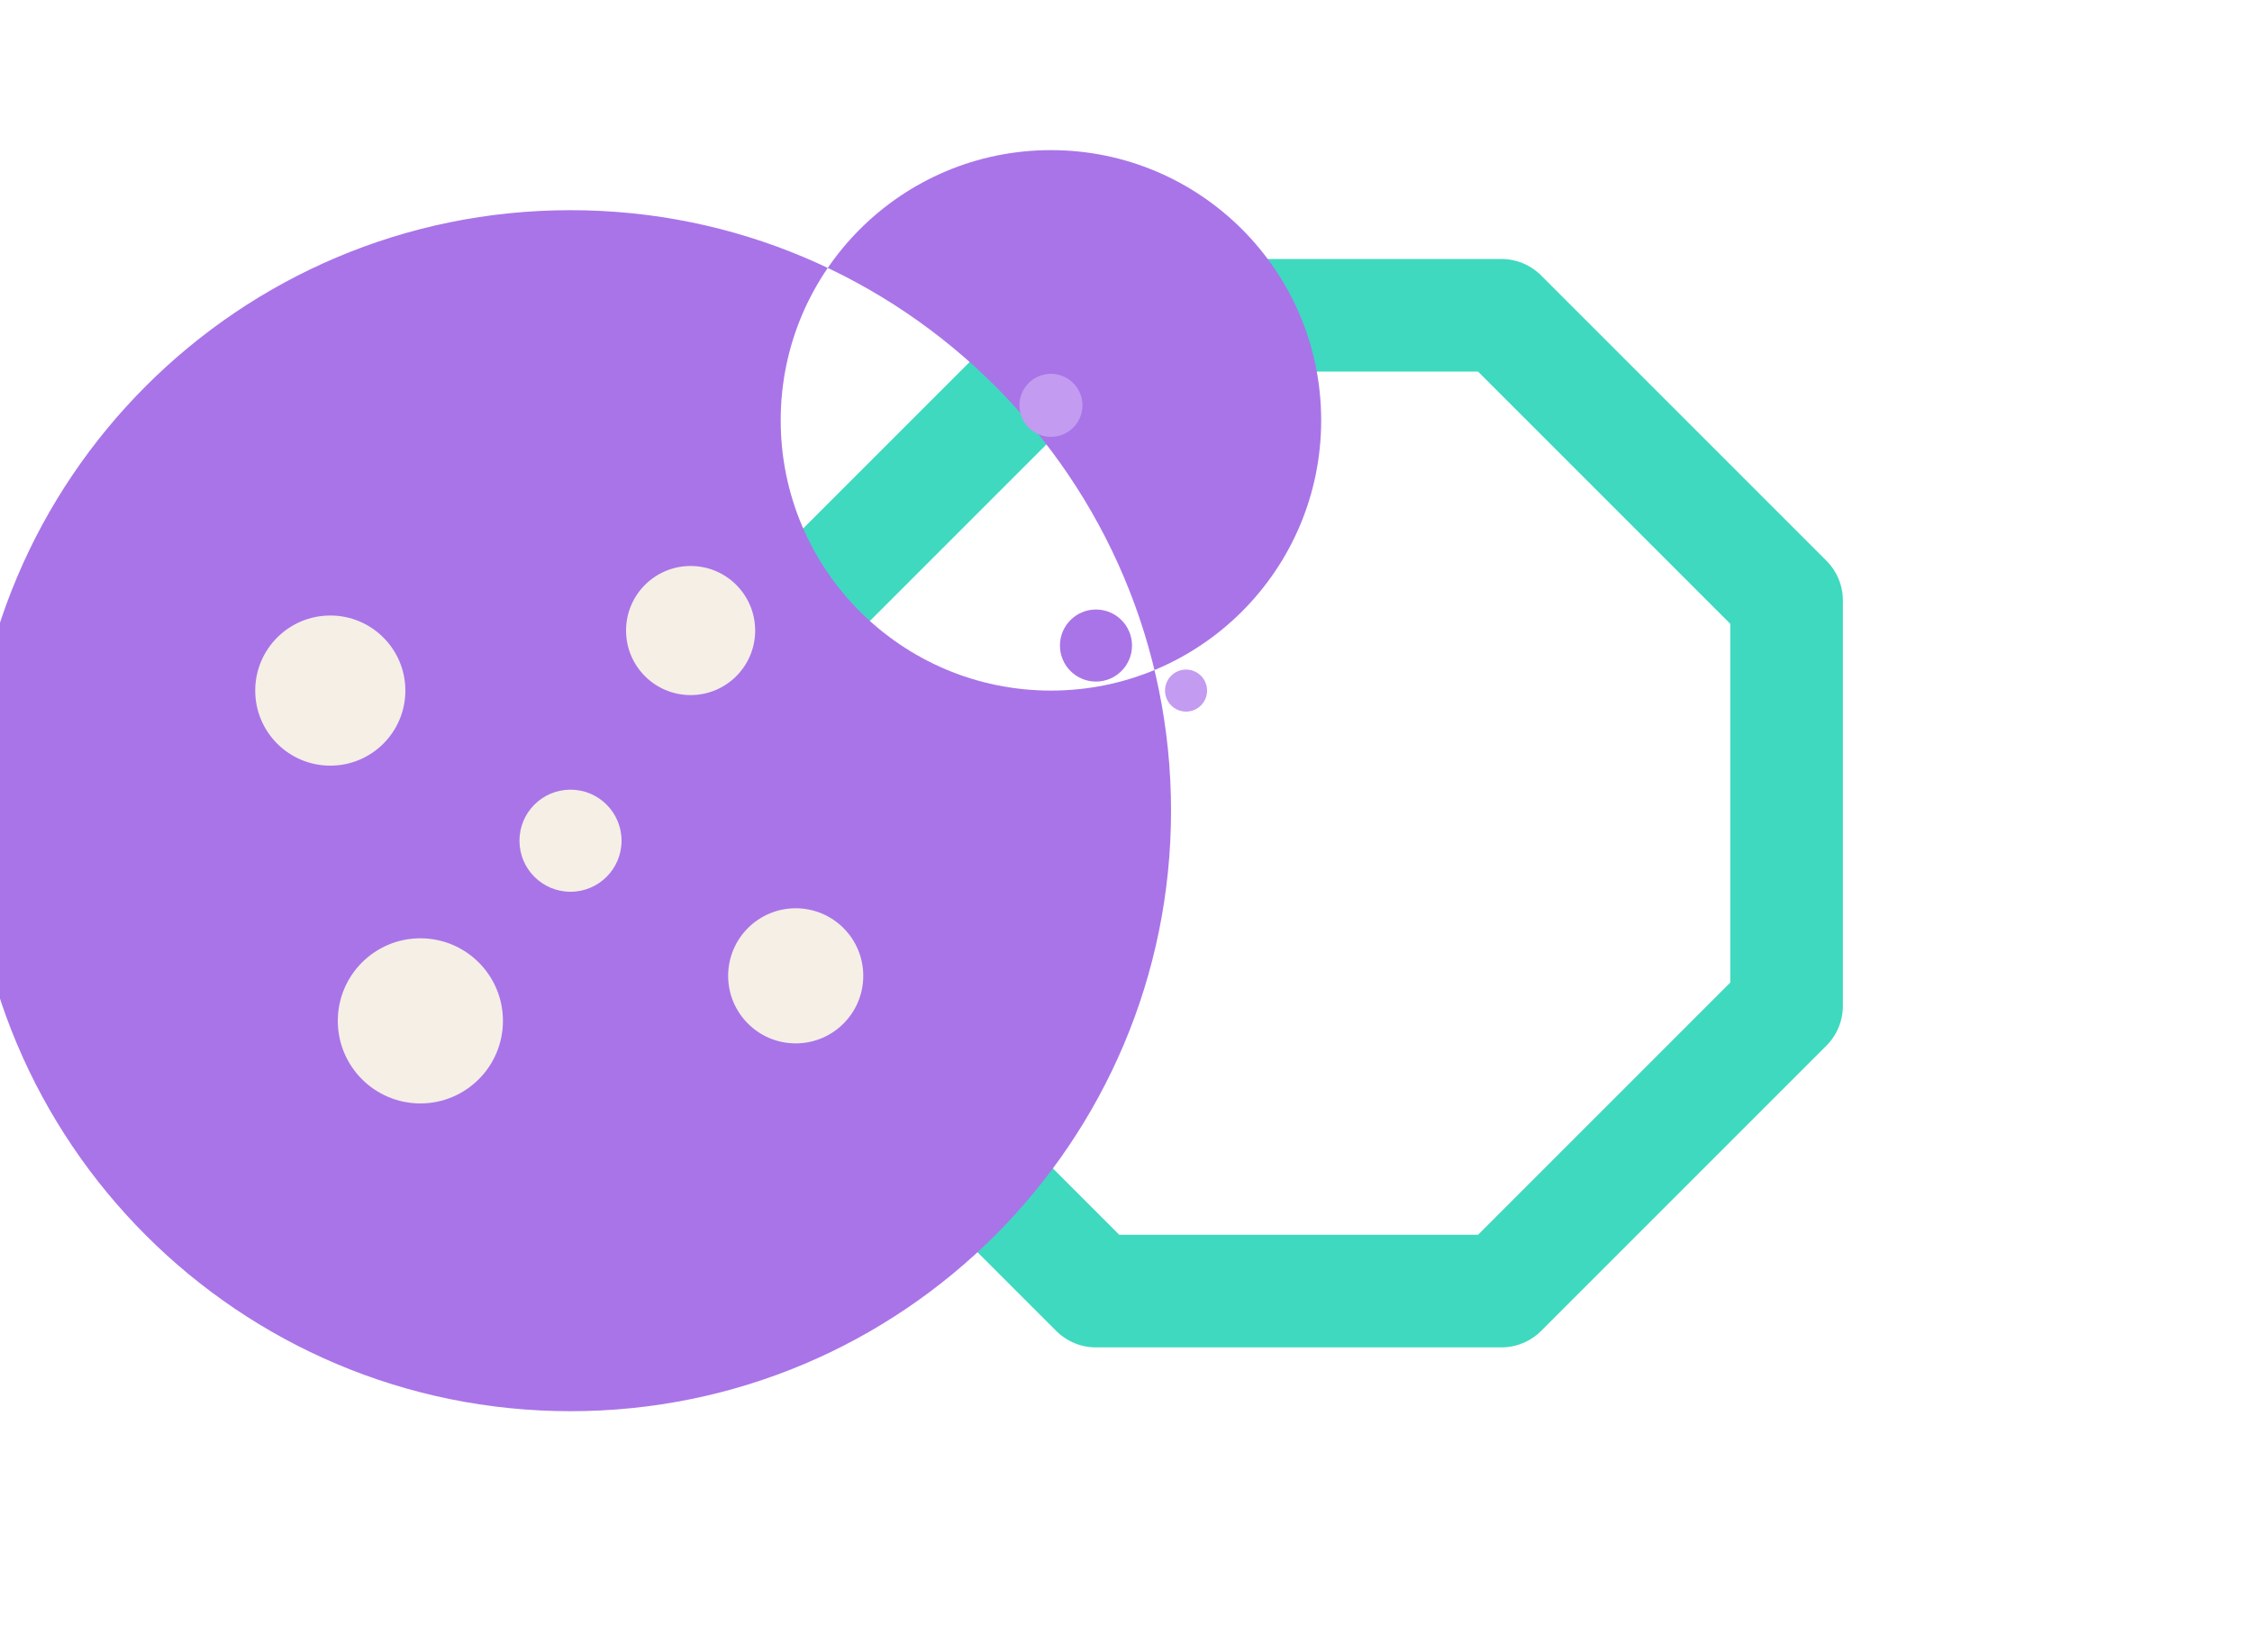
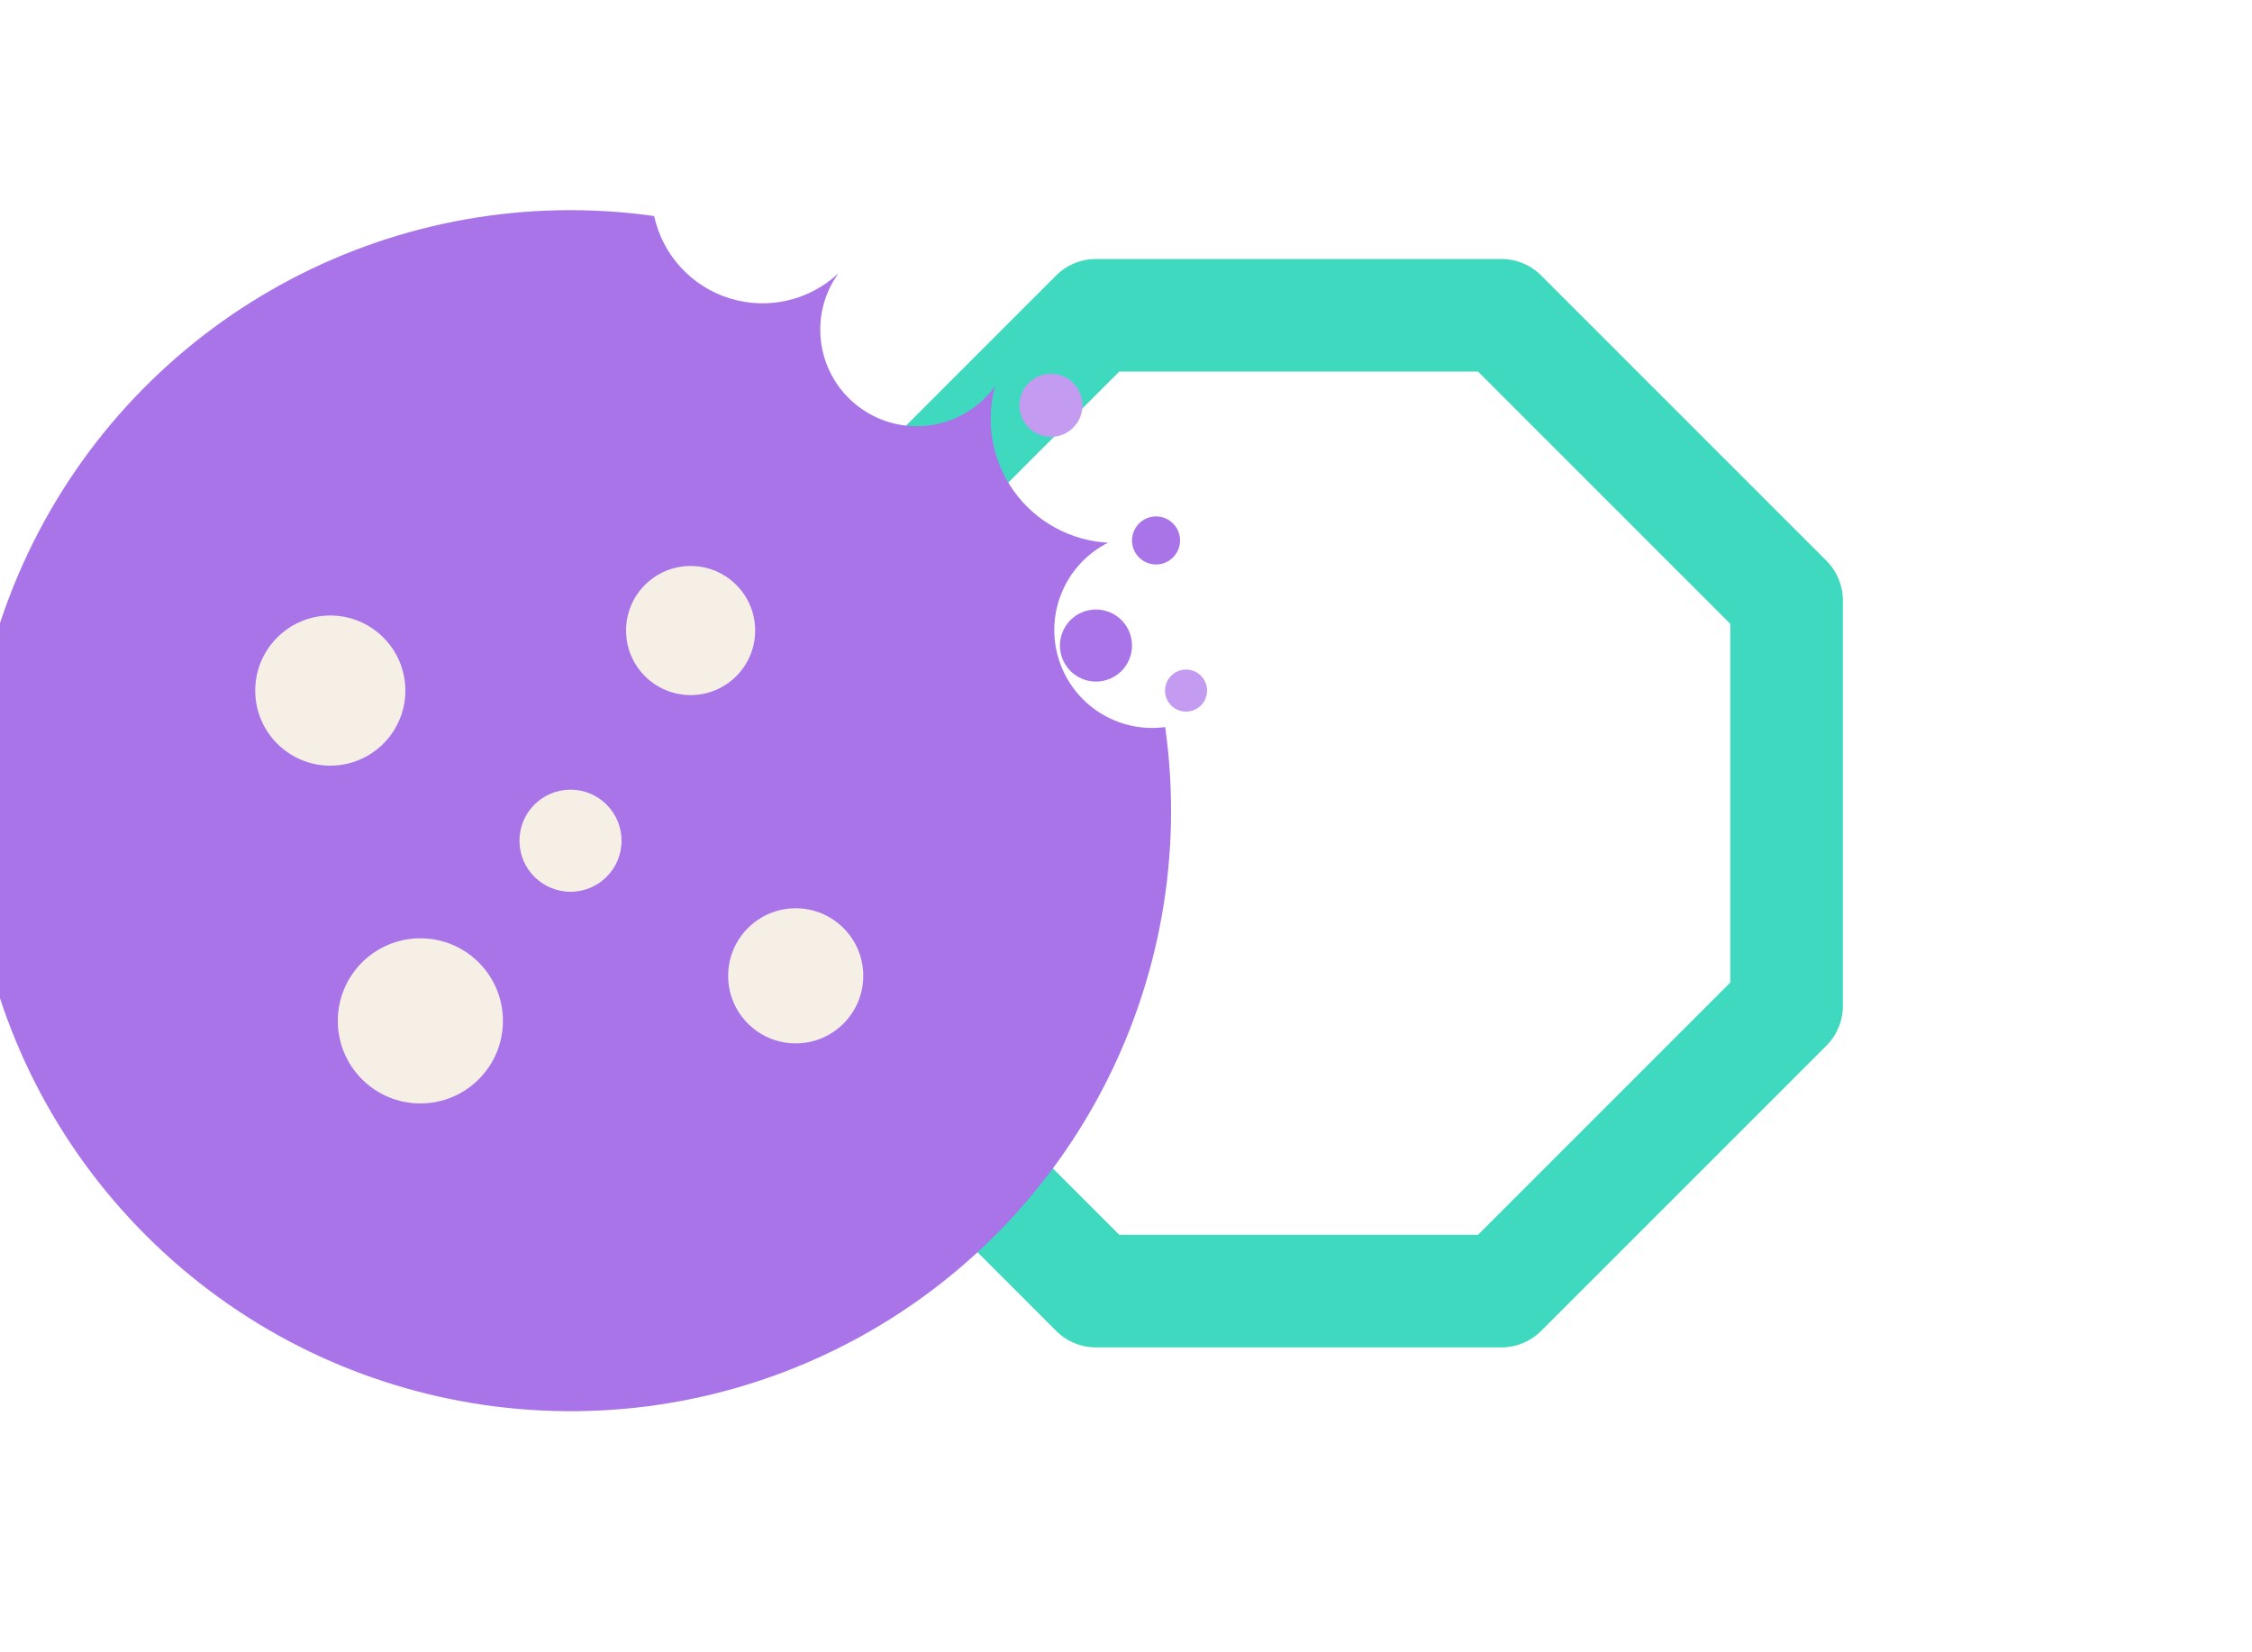
<svg xmlns="http://www.w3.org/2000/svg" viewBox="0 0 150 110" role="img" aria-label="Cookies &amp; Tokens mark">
  <g id="lockup-token">
    <path d="M73 21 H100 L119 40 V67 L100 86 H73 L54 67 V40 Z" stroke="#3FD9C0" stroke-width="7.5" stroke-linejoin="round" fill="none" />
  </g>
  <g id="lockup-cookie">
-     <path fill="#A974E8" fill-rule="evenodd" d="M 38 54 m -40 0 a 40 40 0 1 0 80 0 a 40 40 0 1 0 -80 0 Z M 70 28 m -18 0 a 18 18 0 1 1 36 0 a 18 18 0 1 1 -36 0 Z" />
+     <path fill="#A974E8" d="M 77.61 48.43 A 40 40 0 1 1 43.57 14.39 A 7.39 7.39 0 0 0 55.85 18.20 A 6.09 6.09 0 0 0 66.28 25.72 A 8.26 8.26 0 0 0 73.80 36.15 A 6.52 6.52 0 0 0 77.61 48.43 Z" />
    <g fill="#F5EFE6">
      <circle cx="22" cy="46" r="5" />
      <circle cx="46" cy="42" r="4.3" />
      <circle cx="28" cy="68" r="5.5" />
      <circle cx="53" cy="65" r="4.5" />
      <circle cx="38" cy="56" r="3.4" />
    </g>
    <g fill="#A974E8">
      <circle cx="73" cy="43" r="2.4" />
      <circle cx="77" cy="36" r="1.6" />
      <circle cx="70" cy="27" r="2.1" fill="#C39BF0" />
      <circle cx="79" cy="46" r="1.4" fill="#C39BF0" />
    </g>
  </g>
</svg>
